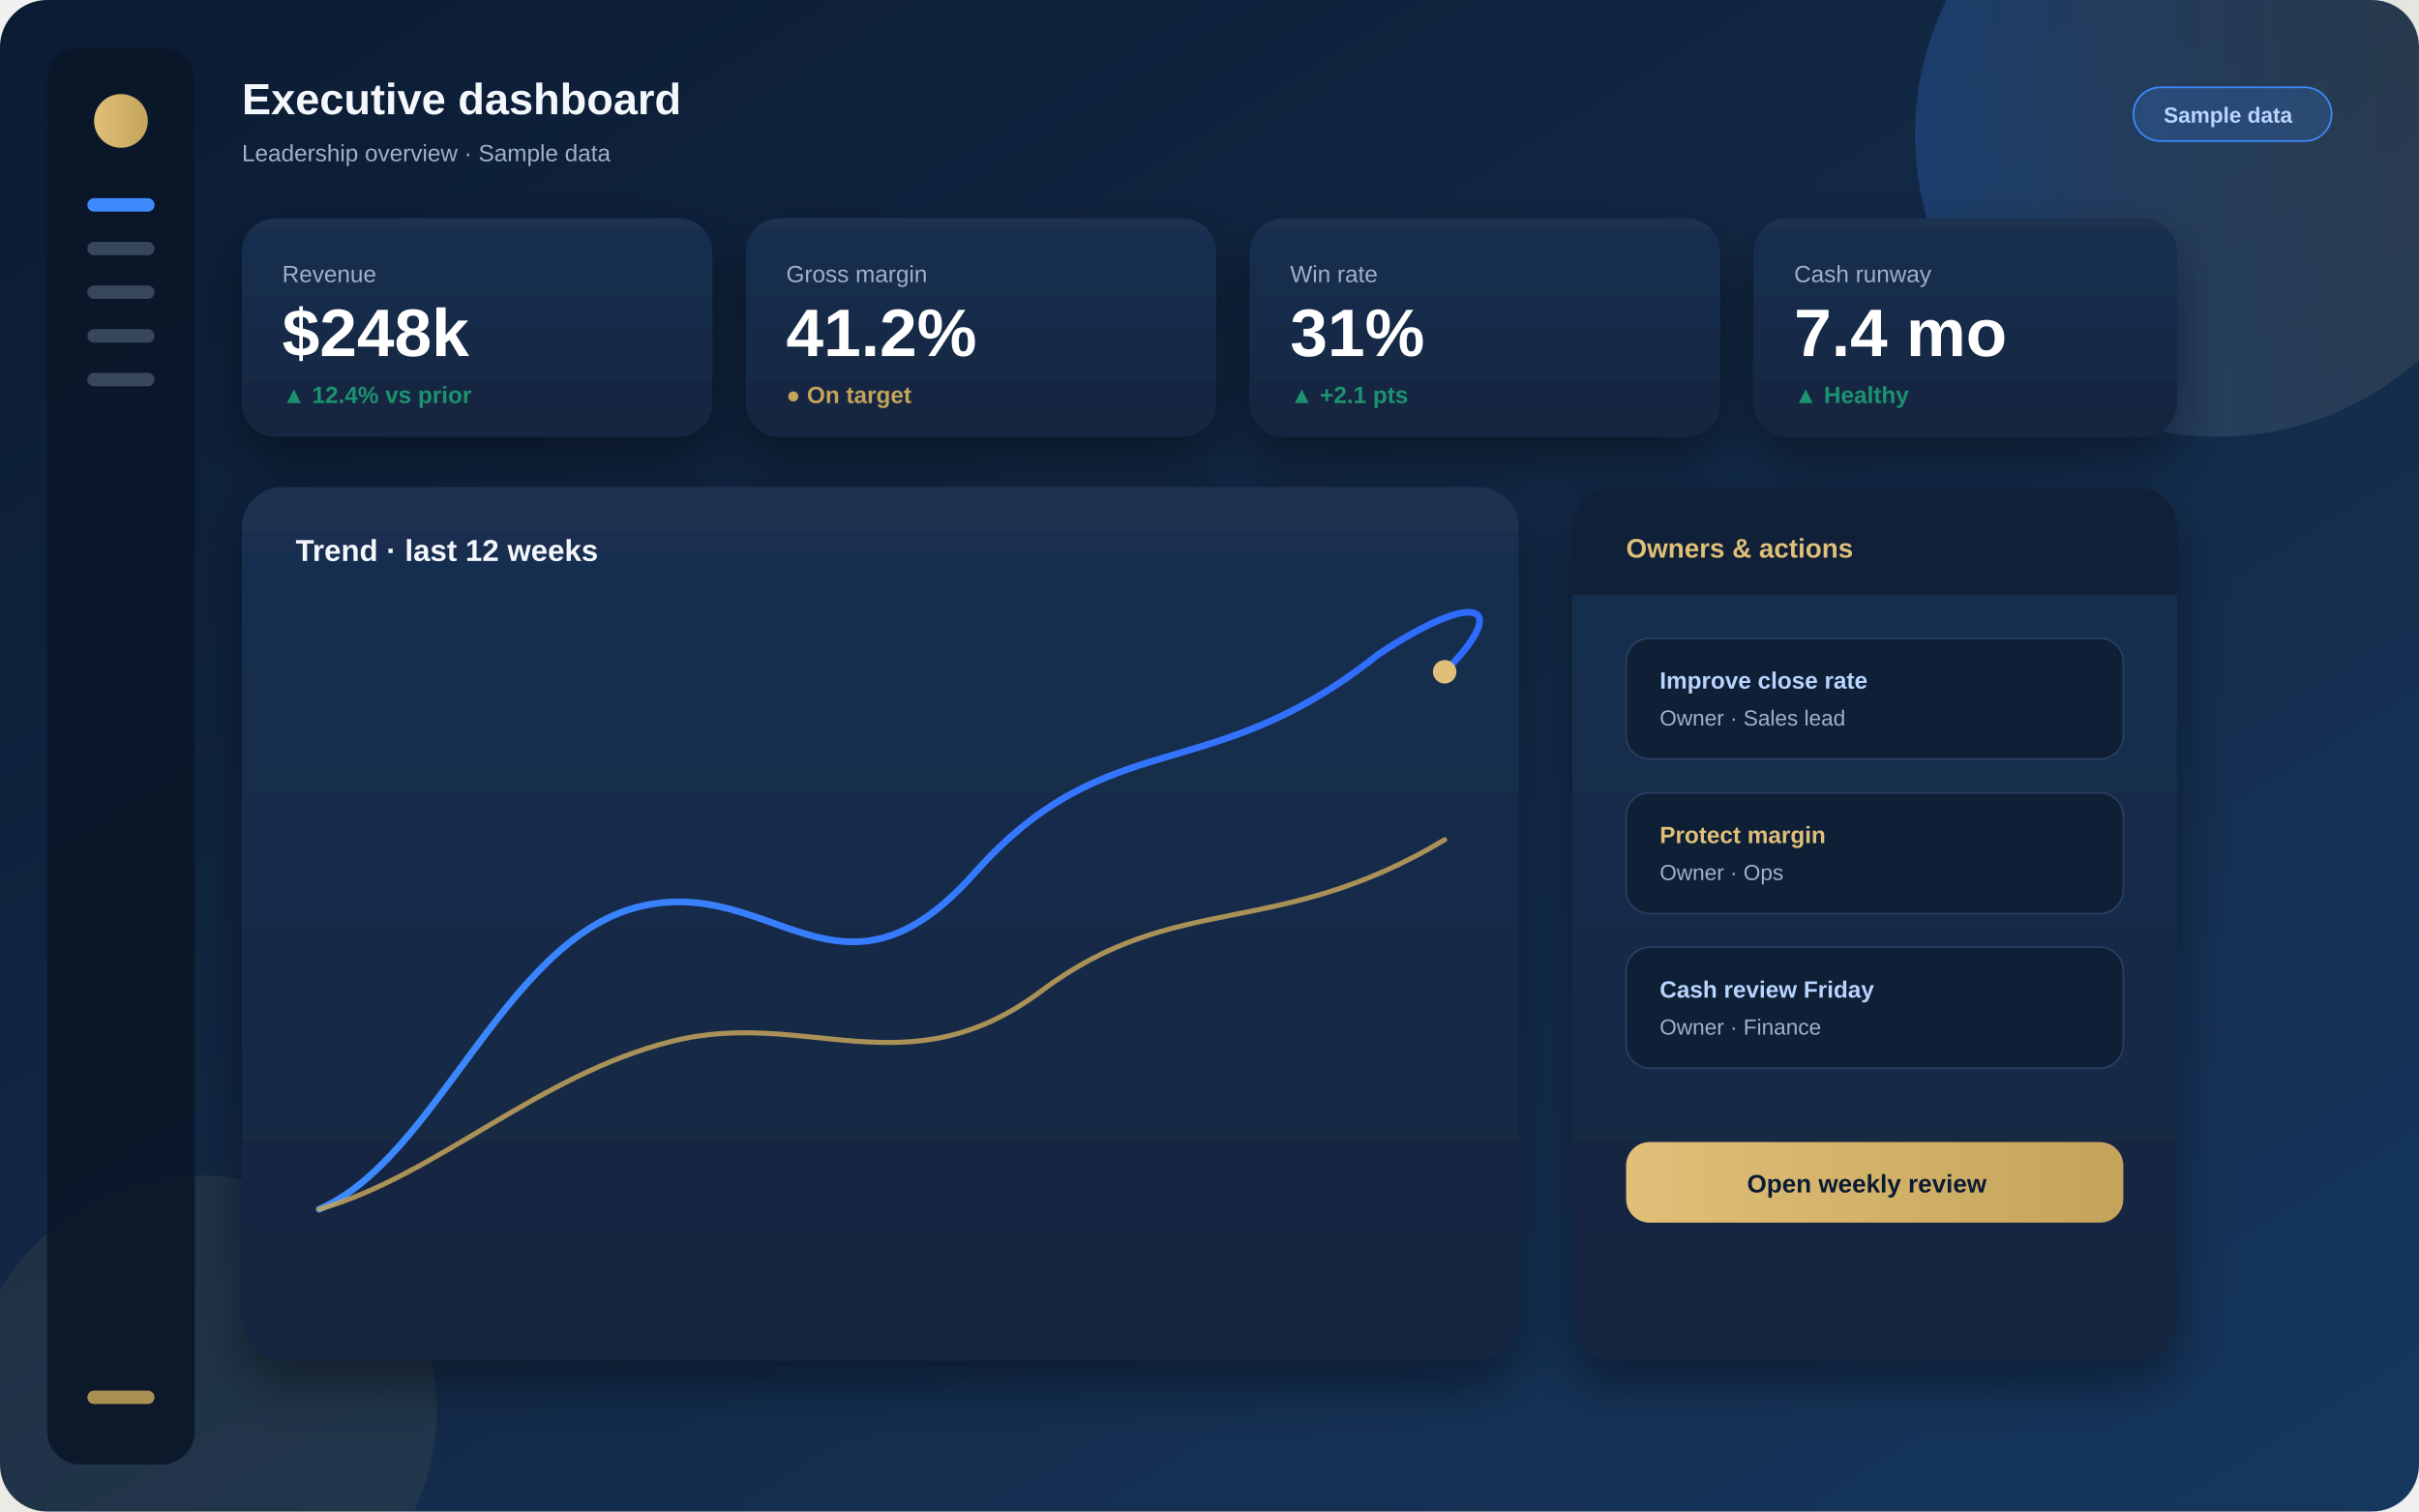
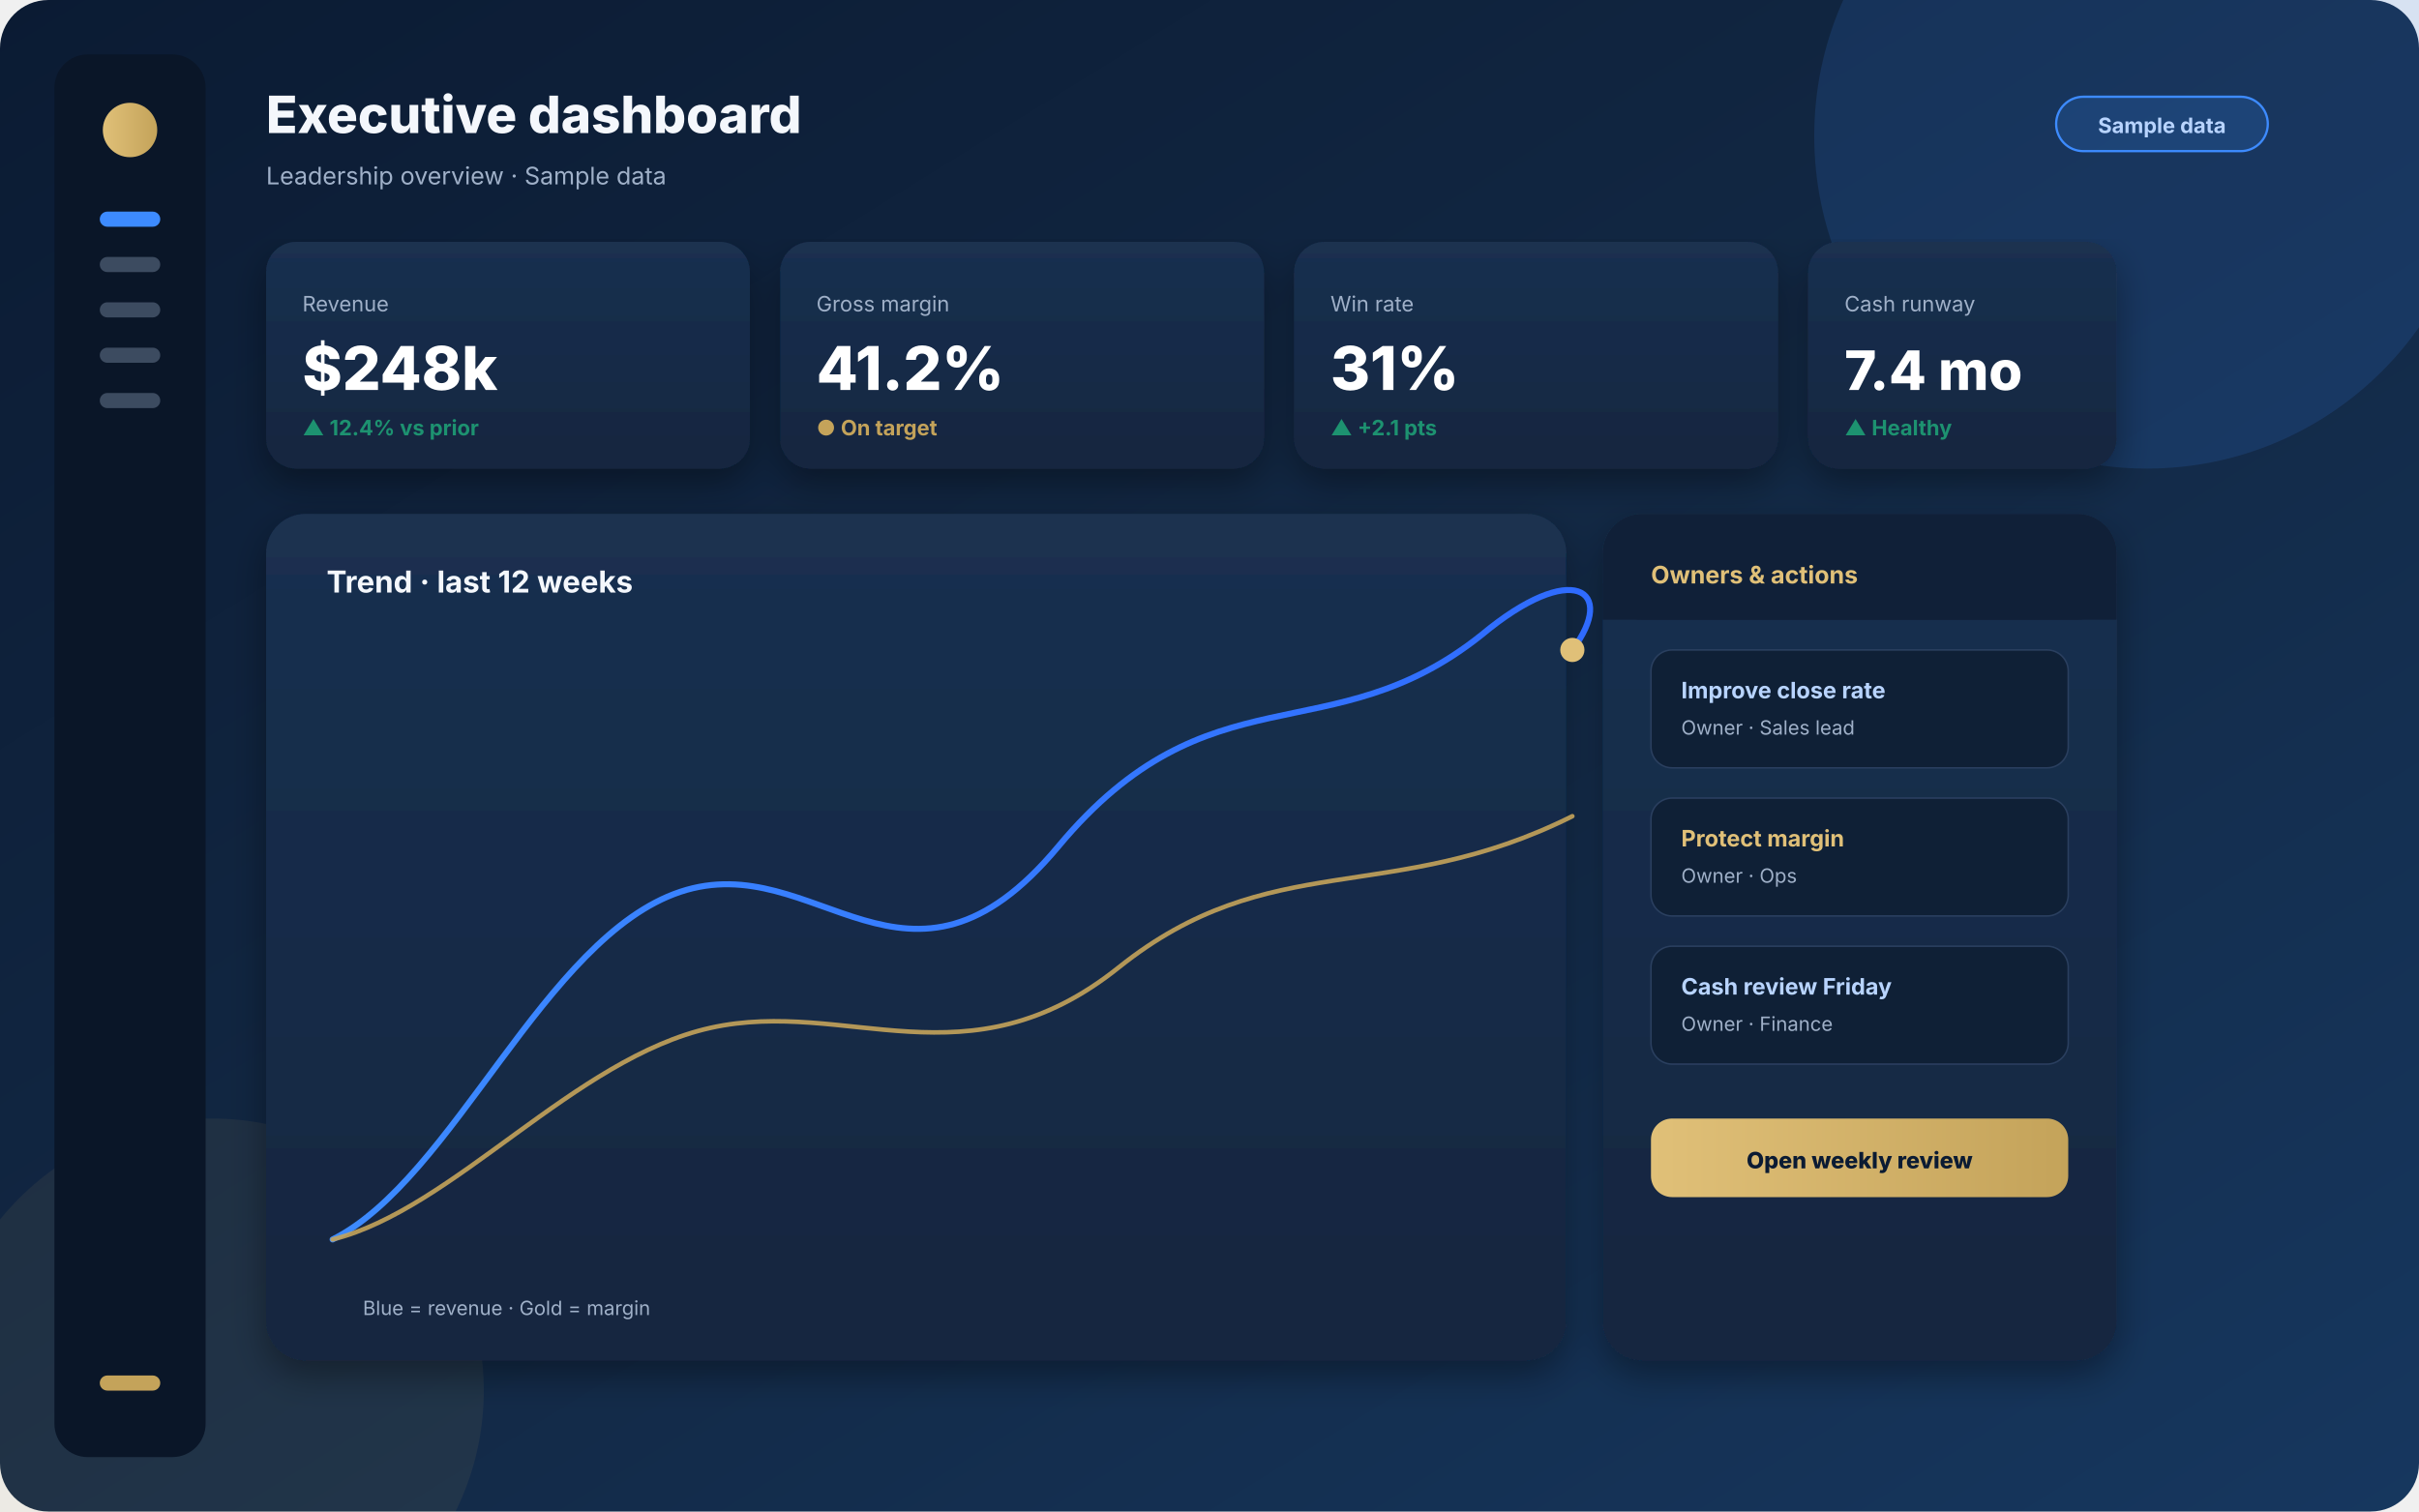
- <svg xmlns="http://www.w3.org/2000/svg" width="1440" height="900" viewBox="0 0 1440 900" role="img">
+ <svg xmlns="http://www.w3.org/2000/svg" width="1600" height="1000" viewBox="0 0 1600 1000" role="img" aria-label="Executive dashboard sample">
  <defs>
    <linearGradient id="bg" x1="0" y1="0" x2="1" y2="1">
      <stop offset="0%" stop-color="#0B1B33" />
-       <stop offset="45%" stop-color="#122844" />
+       <stop offset="50%" stop-color="#122844" />
      <stop offset="100%" stop-color="#16375F" />
    </linearGradient>
    <linearGradient id="card" x1="0" y1="0" x2="0" y2="1">
      <stop offset="0%" stop-color="#1A3050" />
      <stop offset="100%" stop-color="#13263F" />
    </linearGradient>
    <linearGradient id="blue" x1="0" y1="0" x2="1" y2="0">
      <stop offset="0%" stop-color="#3D8BFF" />
      <stop offset="100%" stop-color="#2F6BFF" />
    </linearGradient>
    <linearGradient id="gold" x1="0" y1="0" x2="1" y2="0">
      <stop offset="0%" stop-color="#E0C078" />
      <stop offset="100%" stop-color="#C4A35A" />
    </linearGradient>
-     <linearGradient id="mint" x1="0" y1="0" x2="1" y2="0">
-       <stop offset="0%" stop-color="#1D9270" />
-       <stop offset="100%" stop-color="#157A5C" />
-     </linearGradient>
-     <linearGradient id="glow" x1="0" y1="0" x2="1" y2="0">
-       <stop offset="0%" stop-color="#3D8BFF" stop-opacity="0.22" />
-       <stop offset="100%" stop-color="#C4A35A" stop-opacity="0.12" />
-     </linearGradient>
-     <filter id="soft" x="-30%" y="-30%" width="160%" height="160%">
-       <feDropShadow dx="0" dy="14" stdDeviation="16" flood-color="#000" flood-opacity="0.4" />
+     <filter id="cardShadow" x="-8%" y="-8%" width="116%" height="130%">
+       <feDropShadow dx="0" dy="10" stdDeviation="12" flood-color="#000" flood-opacity="0.35" />
    </filter>
  </defs>
-   <rect width="1440" height="900" rx="28" fill="url(#bg)" />
-   <circle cx="1320" cy="80" r="180" fill="url(#glow)" />
-   <circle cx="120" cy="840" r="140" fill="#C4A35A" opacity="0.08" />
-   <rect x="28" y="28" width="88" height="844" rx="20" fill="#0A1628" opacity="0.9" />
-   <circle cx="72" cy="72" r="16" fill="url(#gold)" />
-   <rect x="52" y="118" width="40" height="8" rx="4" fill="#3D8BFF" />
-   <rect x="52" y="144" width="40" height="8" rx="4" fill="#7A8BA3" opacity="0.4" />
-   <rect x="52" y="170" width="40" height="8" rx="4" fill="#7A8BA3" opacity="0.4" />
-   <rect x="52" y="196" width="40" height="8" rx="4" fill="#7A8BA3" opacity="0.4" />
-   <rect x="52" y="222" width="40" height="8" rx="4" fill="#7A8BA3" opacity="0.4" />
-   <rect x="52" y="828" width="40" height="8" rx="4" fill="#C4A35A" opacity="0.85" />
-   <text x="144" y="68" fill="#F4F7FC" font-family="Manrope, Arial, sans-serif" font-size="26" font-weight="800">Executive dashboard</text>
-   <text x="144" y="96" fill="#9FB0C8" font-family="Manrope, Arial, sans-serif" font-size="14">Leadership overview · Sample data</text>
-   <rect x="1270" y="52" width="118" height="32" rx="16" fill="rgba(61,139,255,0.18)" stroke="#3D8BFF" stroke-width="1" />
-   <text x="1288" y="73" fill="#B8D4FF" font-family="Manrope, Arial, sans-serif" font-size="13" font-weight="700">Sample data</text>
-   <g filter="url(#soft)">
-     <rect x="144" y="130" width="280" height="130" rx="20" fill="url(#card)" />
-     <text x="168" y="168" fill="#9FB0C8" font-size="14" font-family="Manrope, Arial, sans-serif">Revenue</text>
-     <text x="168" y="212" fill="#fff" font-size="40" font-weight="800" font-family="Manrope, Arial, sans-serif">$248k</text>
-     <text x="168" y="240" fill="#1D9270" font-size="14" font-weight="700" font-family="Manrope, Arial, sans-serif">▲ 12.4% vs prior</text>
-     <rect x="444" y="130" width="280" height="130" rx="20" fill="url(#card)" />
-     <text x="468" y="168" fill="#9FB0C8" font-size="14" font-family="Manrope, Arial, sans-serif">Gross margin</text>
-     <text x="468" y="212" fill="#fff" font-size="40" font-weight="800" font-family="Manrope, Arial, sans-serif">41.2%</text>
-     <text x="468" y="240" fill="#C4A35A" font-size="14" font-weight="700" font-family="Manrope, Arial, sans-serif">● On target</text>
-     <rect x="744" y="130" width="280" height="130" rx="20" fill="url(#card)" />
-     <text x="768" y="168" fill="#9FB0C8" font-size="14" font-family="Manrope, Arial, sans-serif">Win rate</text>
-     <text x="768" y="212" fill="#fff" font-size="40" font-weight="800" font-family="Manrope, Arial, sans-serif">31%</text>
-     <text x="768" y="240" fill="#1D9270" font-size="14" font-weight="700" font-family="Manrope, Arial, sans-serif">▲ +2.1 pts</text>
-     <rect x="1044" y="130" width="252" height="130" rx="20" fill="url(#card)" />
-     <text x="1068" y="168" fill="#9FB0C8" font-size="14" font-family="Manrope, Arial, sans-serif">Cash runway</text>
-     <text x="1068" y="212" fill="#fff" font-size="40" font-weight="800" font-family="Manrope, Arial, sans-serif">7.4 mo</text>
-     <text x="1068" y="240" fill="#1D9270" font-size="14" font-weight="700" font-family="Manrope, Arial, sans-serif">▲ Healthy</text>
+   <rect width="1600" height="1000" rx="32" fill="url(#bg)" />
+   <circle cx="1420" cy="90" r="220" fill="#3D8BFF" opacity="0.14" />
+   <circle cx="140" cy="920" r="180" fill="#C4A35A" opacity="0.08" />
+   <rect x="36" y="36" width="100" height="928" rx="22" fill="#0A1628" />
+   <circle cx="86" cy="86" r="18" fill="url(#gold)" />
+   <rect x="66" y="140" width="40" height="10" rx="5" fill="#3D8BFF" />
+   <rect x="66" y="170" width="40" height="10" rx="5" fill="#7A8BA3" opacity="0.45" />
+   <rect x="66" y="200" width="40" height="10" rx="5" fill="#7A8BA3" opacity="0.45" />
+   <rect x="66" y="230" width="40" height="10" rx="5" fill="#7A8BA3" opacity="0.45" />
+   <rect x="66" y="260" width="40" height="10" rx="5" fill="#7A8BA3" opacity="0.45" />
+   <rect x="66" y="910" width="40" height="10" rx="5" fill="#C4A35A" />
+   <text x="176" y="88" fill="#F4F7FC" font-family="Inter, Arial, sans-serif" font-size="34" font-weight="800">Executive dashboard</text>
+   <text x="176" y="122" fill="#9FB0C8" font-family="Inter, Arial, sans-serif" font-size="16">Leadership overview · Sample data</text>
+   <rect x="1360" y="64" width="140" height="36" rx="18" fill="rgba(61,139,255,0.16)" stroke="#3D8BFF" stroke-width="1.5" />
+   <text x="1430" y="88" text-anchor="middle" fill="#B8D4FF" font-family="Inter, Arial, sans-serif" font-size="14" font-weight="700">Sample data</text>
+   <g filter="url(#cardShadow)">
+     <rect x="176" y="160" width="320" height="150" rx="20" fill="url(#card)" />
+     <rect x="516" y="160" width="320" height="150" rx="20" fill="url(#card)" />
+     <rect x="856" y="160" width="320" height="150" rx="20" fill="url(#card)" />
+     <rect x="1196" y="160" width="204" height="150" rx="20" fill="url(#card)" />
  </g>
-   <rect x="144" y="290" width="760" height="520" rx="24" fill="url(#card)" filter="url(#soft)" />
-   <text x="176" y="334" fill="#F4F7FC" font-size="18" font-weight="700" font-family="Manrope, Arial, sans-serif">Trend · last 12 weeks</text>
-   <path d="M190 720 C260 690, 300 560, 380 540 C460 520, 500 610, 580 520 C660 430, 720 470, 820 390 C880 350, 900 360, 860 400" fill="none" stroke="url(#blue)" stroke-width="4" stroke-linecap="round" />
-   <path d="M190 720 C260 700, 320 640, 400 620 C480 600, 540 650, 620 590 C700 530, 760 560, 860 500" fill="none" stroke="#C4A35A" stroke-width="3" stroke-linecap="round" opacity="0.85" />
-   <circle cx="860" cy="400" r="7" fill="#E0C078" />
-   <rect x="936" y="290" width="360" height="520" rx="24" fill="url(#card)" filter="url(#soft)" />
-   <rect x="936" y="290" width="360" height="64" rx="24" fill="#102038" />
-   <rect x="936" y="330" width="360" height="24" fill="#102038" />
-   <text x="968" y="332" fill="#E0C078" font-size="16" font-weight="700" font-family="Manrope, Arial, sans-serif">Owners &amp; actions</text>
-   <rect x="968" y="380" width="296" height="72" rx="14" fill="#0F2036" stroke="#2A3F5F" />
-   <text x="988" y="410" fill="#B8D4FF" font-size="14" font-weight="700" font-family="Manrope, Arial, sans-serif">Improve close rate</text>
-   <text x="988" y="432" fill="#9FB0C8" font-size="13" font-family="Manrope, Arial, sans-serif">Owner · Sales lead</text>
-   <rect x="968" y="472" width="296" height="72" rx="14" fill="#0F2036" stroke="#2A3F5F" />
-   <text x="988" y="502" fill="#E0C078" font-size="14" font-weight="700" font-family="Manrope, Arial, sans-serif">Protect margin</text>
-   <text x="988" y="524" fill="#9FB0C8" font-size="13" font-family="Manrope, Arial, sans-serif">Owner · Ops</text>
-   <rect x="968" y="564" width="296" height="72" rx="14" fill="#0F2036" stroke="#2A3F5F" />
-   <text x="988" y="594" fill="#B8D4FF" font-size="14" font-weight="700" font-family="Manrope, Arial, sans-serif">Cash review Friday</text>
-   <text x="988" y="616" fill="#9FB0C8" font-size="13" font-family="Manrope, Arial, sans-serif">Owner · Finance</text>
-   <rect x="968" y="680" width="296" height="48" rx="14" fill="url(#gold)" />
-   <text x="1040" y="710" fill="#0B1B33" font-size="15" font-weight="800" font-family="Manrope, Arial, sans-serif">Open weekly review</text>
+   <text x="200" y="206" fill="#9FB0C8" font-family="Inter, Arial, sans-serif" font-size="14">Revenue</text>
+   <text x="200" y="258" fill="#FFFFFF" font-family="Inter, Arial, sans-serif" font-size="40" font-weight="800">$248k</text>
+   <text x="200" y="288" fill="#1D9270" font-family="Inter, Arial, sans-serif" font-size="14" font-weight="700">▲ 12.4% vs prior</text>
+   <text x="540" y="206" fill="#9FB0C8" font-family="Inter, Arial, sans-serif" font-size="14">Gross margin</text>
+   <text x="540" y="258" fill="#FFFFFF" font-family="Inter, Arial, sans-serif" font-size="40" font-weight="800">41.2%</text>
+   <text x="540" y="288" fill="#C4A35A" font-family="Inter, Arial, sans-serif" font-size="14" font-weight="700">● On target</text>
+   <text x="880" y="206" fill="#9FB0C8" font-family="Inter, Arial, sans-serif" font-size="14">Win rate</text>
+   <text x="880" y="258" fill="#FFFFFF" font-family="Inter, Arial, sans-serif" font-size="40" font-weight="800">31%</text>
+   <text x="880" y="288" fill="#1D9270" font-family="Inter, Arial, sans-serif" font-size="14" font-weight="700">▲ +2.1 pts</text>
+   <text x="1220" y="206" fill="#9FB0C8" font-family="Inter, Arial, sans-serif" font-size="14">Cash runway</text>
+   <text x="1220" y="258" fill="#FFFFFF" font-family="Inter, Arial, sans-serif" font-size="36" font-weight="800">7.4 mo</text>
+   <text x="1220" y="288" fill="#1D9270" font-family="Inter, Arial, sans-serif" font-size="14" font-weight="700">▲ Healthy</text>
+   <g filter="url(#cardShadow)">
+     <rect x="176" y="340" width="860" height="560" rx="26" fill="url(#card)" />
+     <rect x="1060" y="340" width="340" height="560" rx="26" fill="url(#card)" />
+   </g>
+   <text x="216" y="392" fill="#F4F7FC" font-family="Inter, Arial, sans-serif" font-size="20" font-weight="700">Trend · last 12 weeks</text>
+   <path d="M220 820 C300 780, 360 620, 450 590 C540 560, 600 680, 700 560 C800 440, 880 500, 980 420 C1040 370, 1070 390, 1040 430" fill="none" stroke="url(#blue)" stroke-width="4" stroke-linecap="round" />
+   <path d="M220 820 C300 800, 380 700, 470 680 C560 660, 640 720, 740 640 C840 560, 920 600, 1040 540" fill="none" stroke="#C4A35A" stroke-width="3" stroke-linecap="round" opacity="0.9" />
+   <circle cx="1040" cy="430" r="8" fill="#E0C078" />
+   <text x="240" y="870" fill="#9FB0C8" font-family="Inter, Arial, sans-serif" font-size="13">Blue = revenue · Gold = margin</text>
+   <rect x="1060" y="340" width="340" height="70" rx="26" fill="#102038" />
+   <rect x="1060" y="386" width="340" height="24" fill="#102038" />
+   <text x="1092" y="386" fill="#E0C078" font-family="Inter, Arial, sans-serif" font-size="16" font-weight="700">Owners &amp; actions</text>
+   <rect x="1092" y="430" width="276" height="78" rx="14" fill="#0F2036" stroke="#2A3F5F" />
+   <text x="1112" y="462" fill="#B8D4FF" font-family="Inter, Arial, sans-serif" font-size="15" font-weight="700">Improve close rate</text>
+   <text x="1112" y="486" fill="#9FB0C8" font-family="Inter, Arial, sans-serif" font-size="13">Owner · Sales lead</text>
+   <rect x="1092" y="528" width="276" height="78" rx="14" fill="#0F2036" stroke="#2A3F5F" />
+   <text x="1112" y="560" fill="#E0C078" font-family="Inter, Arial, sans-serif" font-size="15" font-weight="700">Protect margin</text>
+   <text x="1112" y="584" fill="#9FB0C8" font-family="Inter, Arial, sans-serif" font-size="13">Owner · Ops</text>
+   <rect x="1092" y="626" width="276" height="78" rx="14" fill="#0F2036" stroke="#2A3F5F" />
+   <text x="1112" y="658" fill="#B8D4FF" font-family="Inter, Arial, sans-serif" font-size="15" font-weight="700">Cash review Friday</text>
+   <text x="1112" y="682" fill="#9FB0C8" font-family="Inter, Arial, sans-serif" font-size="13">Owner · Finance</text>
+   <rect x="1092" y="740" width="276" height="52" rx="14" fill="url(#gold)" />
+   <text x="1230" y="773" text-anchor="middle" fill="#0B1B33" font-family="Inter, Arial, sans-serif" font-size="15" font-weight="800">Open weekly review</text>
</svg>
